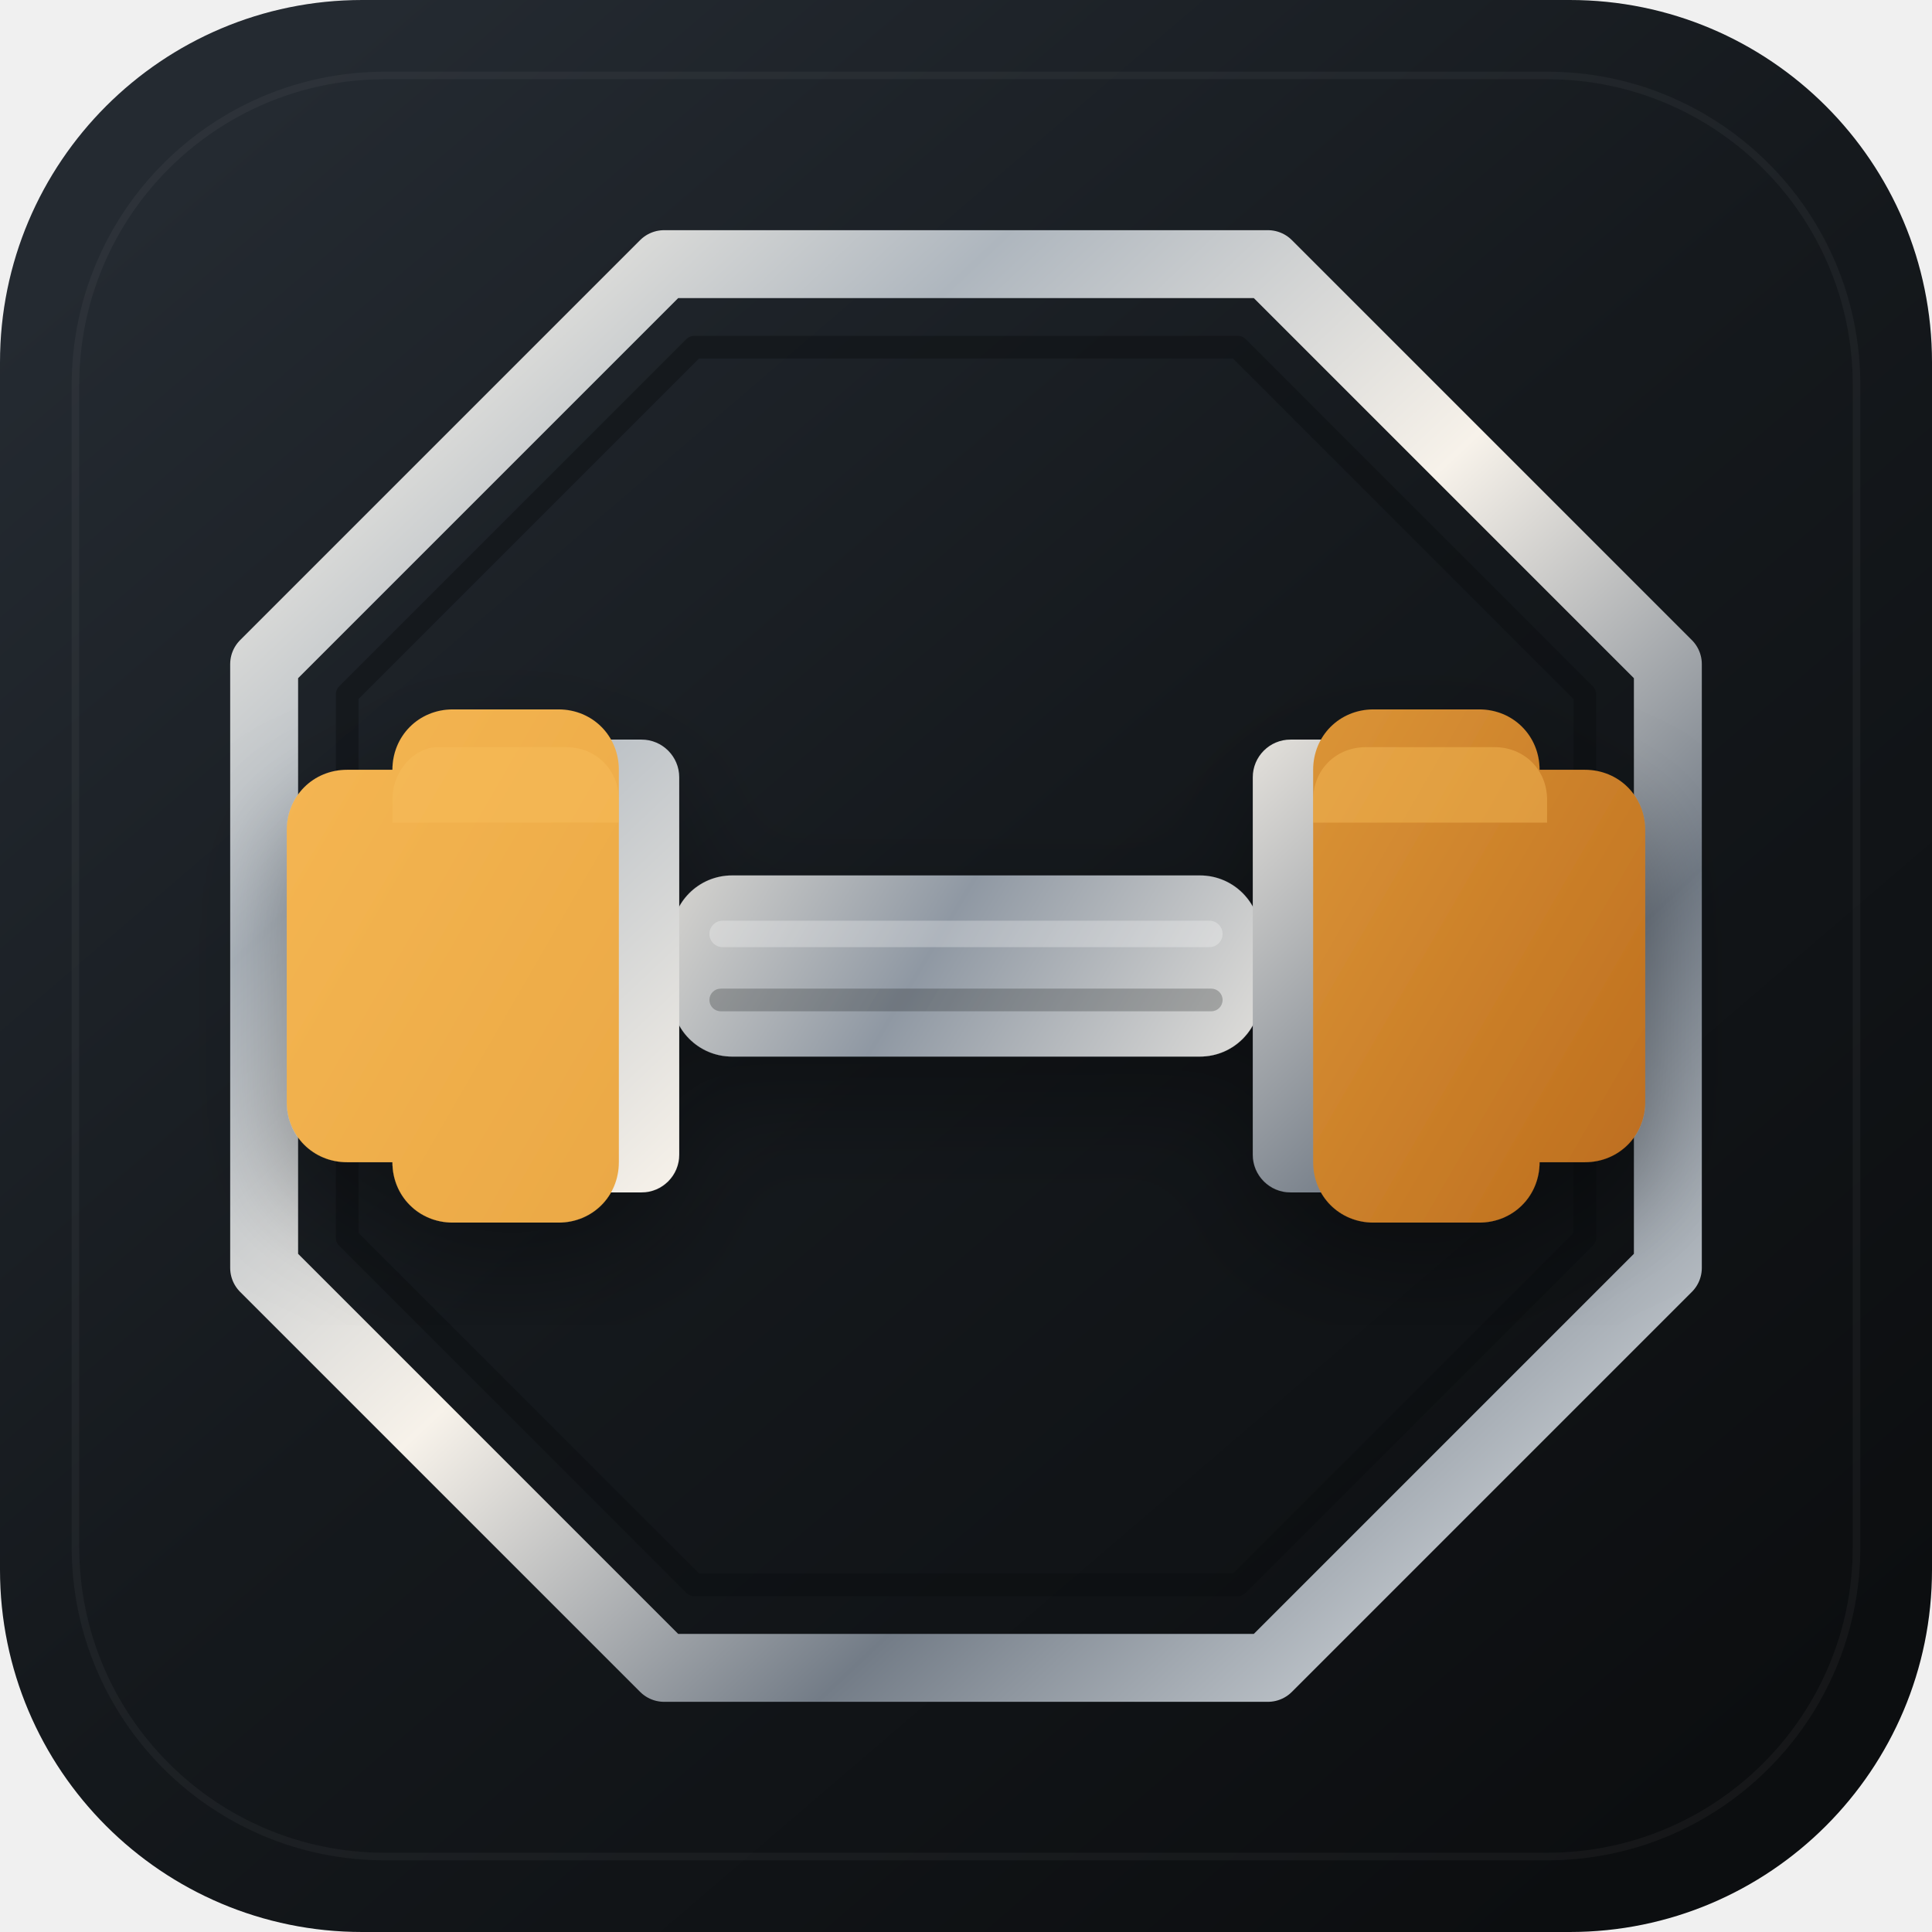
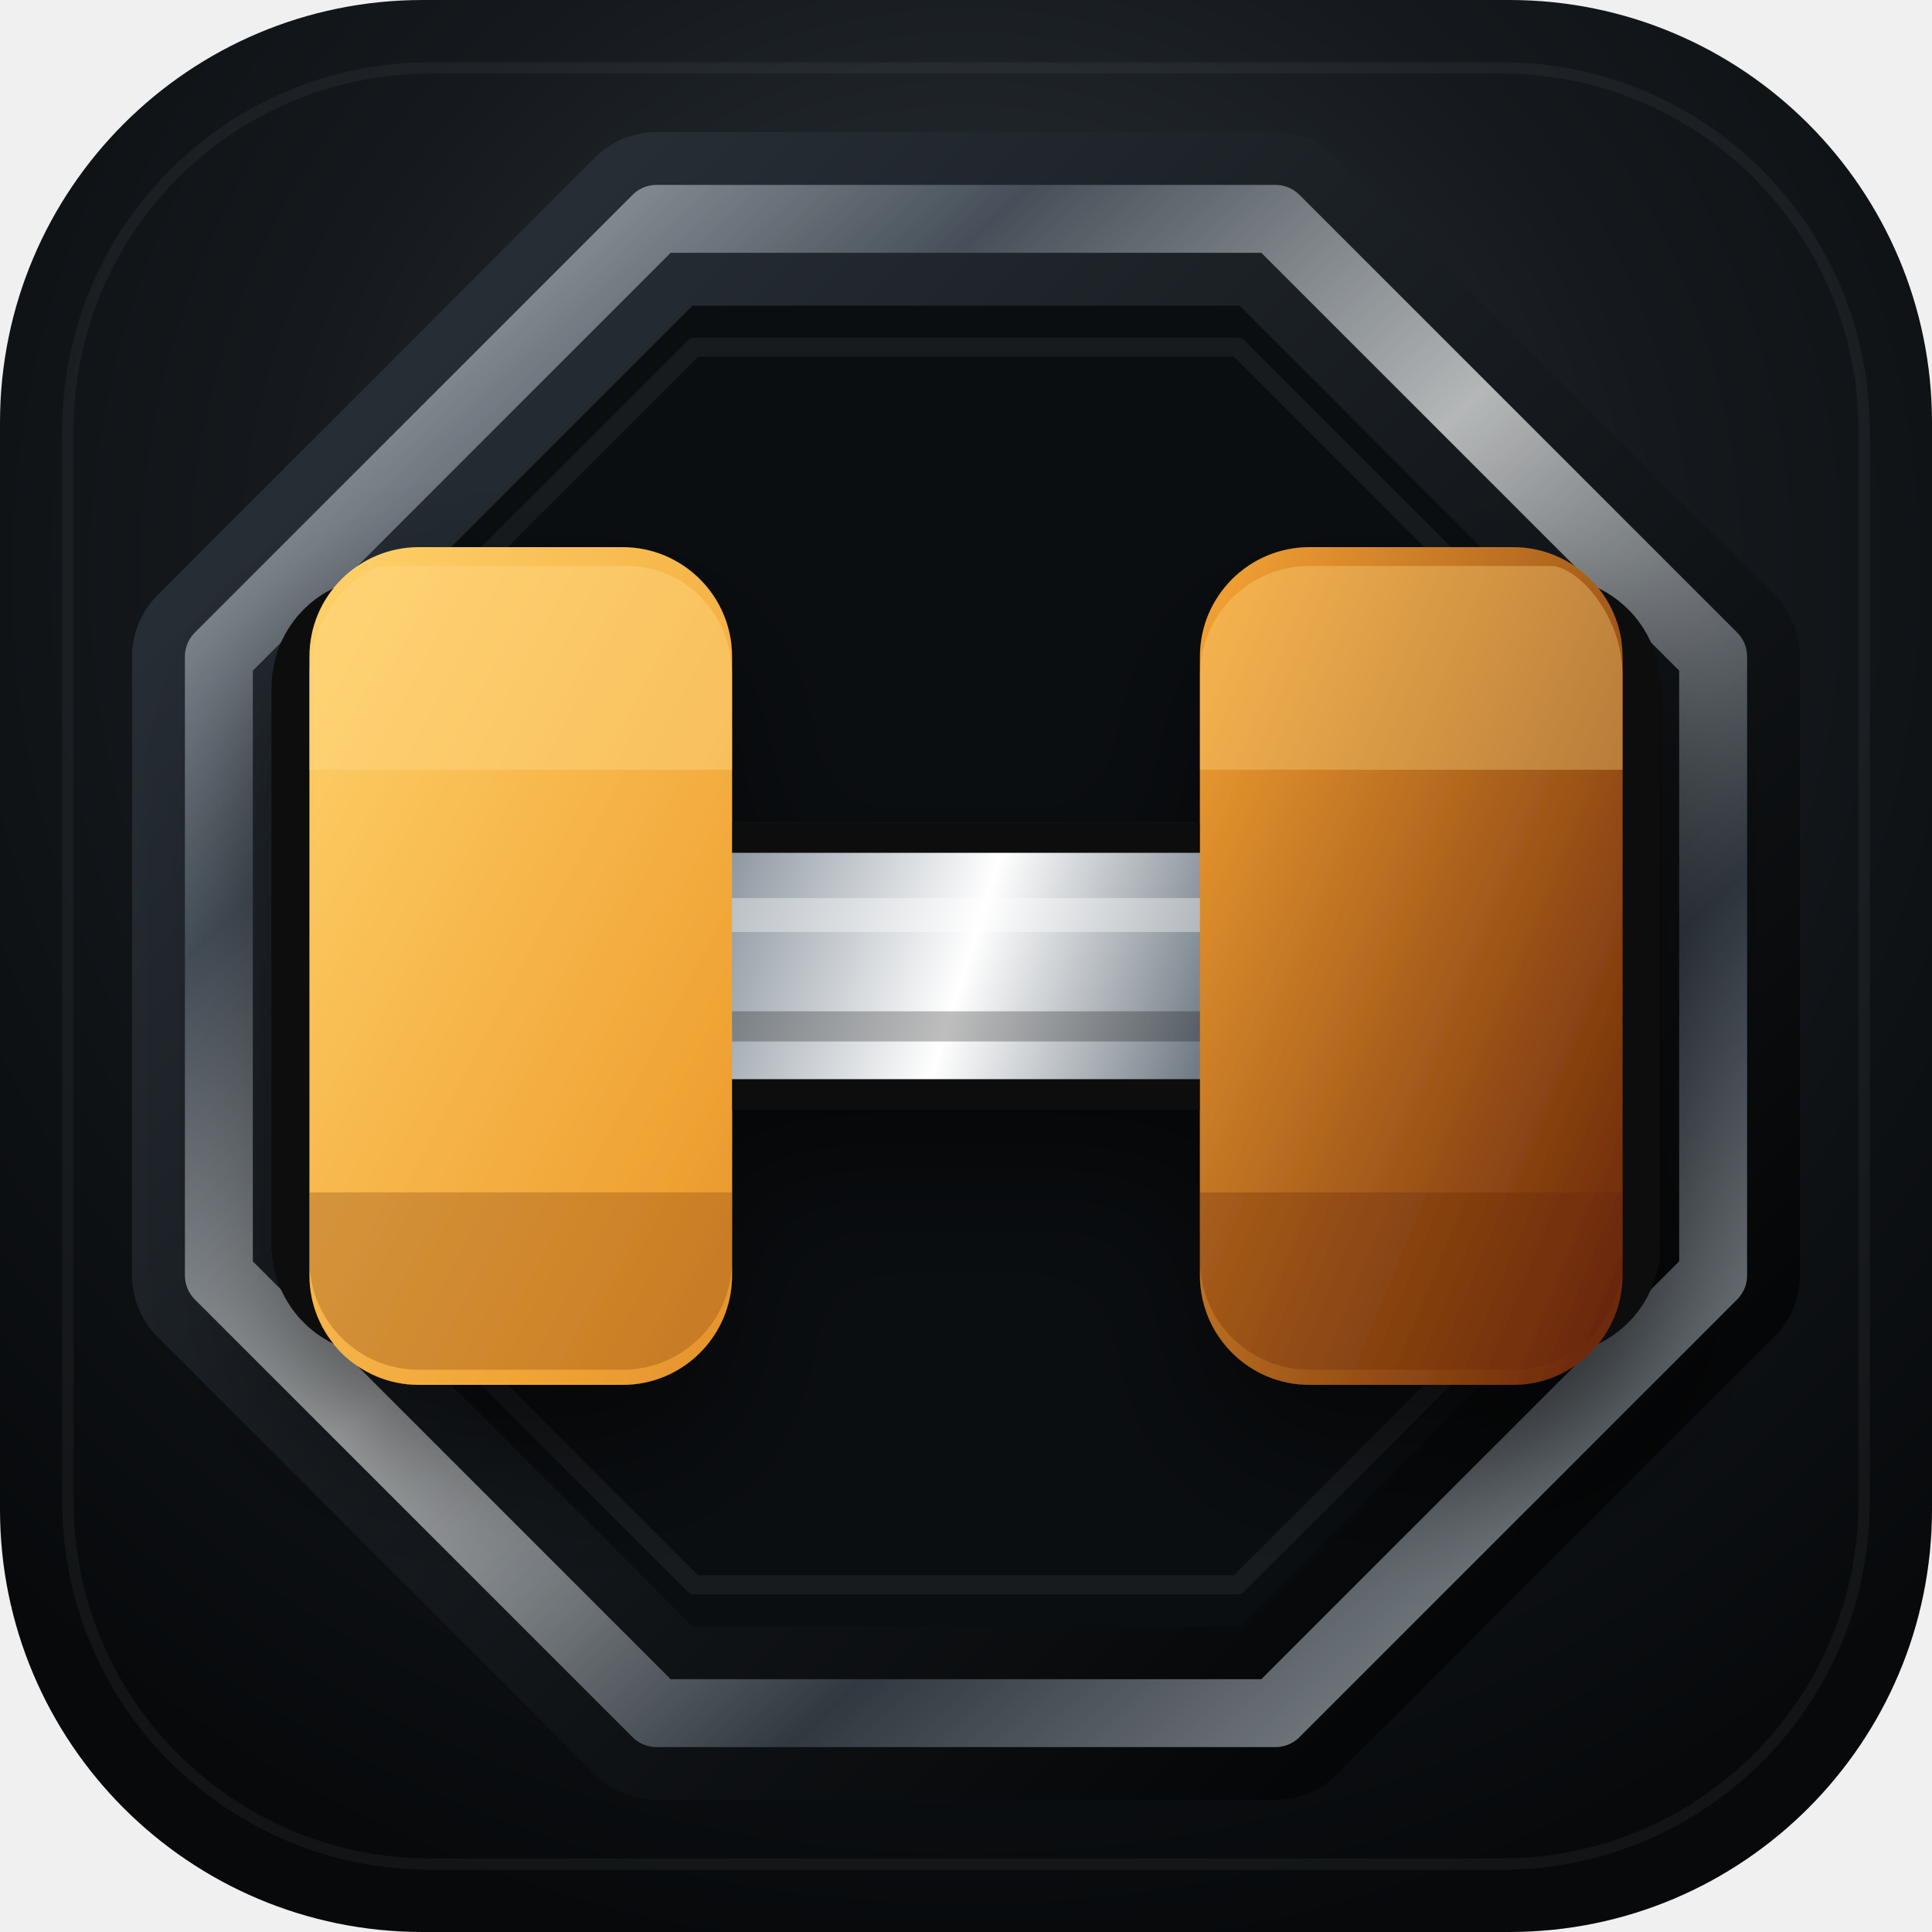
<svg xmlns="http://www.w3.org/2000/svg" viewBox="0 0 512 512" role="img" aria-label="The Forge">
  <defs>
-     <linearGradient id="bg" x1="64" y1="32" x2="448" y2="480" gradientUnits="userSpaceOnUse">
-       <stop offset="0" stop-color="#242A31" />
-       <stop offset="0.48" stop-color="#15191D" />
-       <stop offset="1" stop-color="#0C0E10" />
+     <radialGradient id="bg" cx="50%" cy="30%" r="72%">
+       <stop offset="0" stop-color="#30363D" />
+       <stop offset="0.5" stop-color="#15191D" />
+       <stop offset="1" stop-color="#07090B" />
+     </radialGradient>
+     <linearGradient id="rim" x1="86" y1="70" x2="426" y2="442" gradientUnits="userSpaceOnUse">
+       <stop offset="0" stop-color="#C8CDD1" />
+       <stop offset="0.22" stop-color="#515B65" />
+       <stop offset="0.46" stop-color="#E1E3E3" />
+       <stop offset="0.74" stop-color="#3B444D" />
+       <stop offset="1" stop-color="#AEB5BB" />
    </linearGradient>
-     <linearGradient id="steel" x1="92" y1="82" x2="420" y2="430" gradientUnits="userSpaceOnUse">
-       <stop offset="0" stop-color="#F4F0E8" />
-       <stop offset="0.22" stop-color="#AEB6BE" />
-       <stop offset="0.48" stop-color="#F7F2EA" />
-       <stop offset="0.74" stop-color="#737C87" />
-       <stop offset="1" stop-color="#D7DCE0" />
+     <linearGradient id="rimCut" x1="104" y1="104" x2="408" y2="408" gradientUnits="userSpaceOnUse">
+       <stop offset="0" stop-color="#262D34" />
+       <stop offset="1" stop-color="#050607" />
    </linearGradient>
-     <linearGradient id="steelDark" x1="170" y1="204" x2="342" y2="308" gradientUnits="userSpaceOnUse">
-       <stop offset="0" stop-color="#ECE7DE" />
-       <stop offset="0.45" stop-color="#8F98A3" />
-       <stop offset="1" stop-color="#F3EFE8" />
+     <linearGradient id="plate" x1="74" y1="164" x2="438" y2="356" gradientUnits="userSpaceOnUse">
+       <stop offset="0" stop-color="#FFD16A" />
+       <stop offset="0.38" stop-color="#F0A334" />
+       <stop offset="0.72" stop-color="#C96C1E" />
+       <stop offset="1" stop-color="#7D310B" />
    </linearGradient>
-     <linearGradient id="amber" x1="100" y1="166" x2="412" y2="346" gradientUnits="userSpaceOnUse">
-       <stop offset="0" stop-color="#F4B552" />
-       <stop offset="0.45" stop-color="#E9A642" />
-       <stop offset="1" stop-color="#BE6F1F" />
+     <linearGradient id="plateSide" x1="82" y1="190" x2="430" y2="334" gradientUnits="userSpaceOnUse">
+       <stop offset="0" stop-color="#B65C18" />
+       <stop offset="0.55" stop-color="#F2A133" />
+       <stop offset="1" stop-color="#6E2A09" />
    </linearGradient>
-     <filter id="softShadow" x="-20%" y="-20%" width="140%" height="140%">
-       <feDropShadow dx="0" dy="12" stdDeviation="14" flood-color="#000000" flood-opacity="0.34" />
+     <linearGradient id="steel" x1="142" y1="220" x2="370" y2="292" gradientUnits="userSpaceOnUse">
+       <stop offset="0" stop-color="#F6F1E8" />
+       <stop offset="0.2" stop-color="#89939D" />
+       <stop offset="0.5" stop-color="#FFFFFF" />
+       <stop offset="0.78" stop-color="#707A84" />
+       <stop offset="1" stop-color="#E4E8EA" />
+     </linearGradient>
+     <filter id="shadow" x="-20%" y="-24%" width="140%" height="152%">
+       <feDropShadow dx="0" dy="20" stdDeviation="18" flood-color="#000000" flood-opacity="0.54" />
    </filter>
  </defs>
-   <rect width="512" height="512" rx="96" fill="url(#bg)" />
-   <rect x="20" y="20" width="472" height="472" rx="82" fill="none" stroke="#FFFFFF" stroke-opacity="0.04" stroke-width="2" />
-   <path d="M176 70h160l106 106v160L336 442H176L70 336V176L176 70Z" fill="none" stroke="url(#steel)" stroke-width="18" stroke-linejoin="round" />
-   <path d="M184 92h144l92 92v144l-92 92H184l-92-92V184l92-92Z" fill="none" stroke="#0B0D0F" stroke-opacity="0.42" stroke-width="6" stroke-linejoin="round" />
-   <g filter="url(#softShadow)">
-     <rect x="178" y="232" width="156" height="48" rx="16" fill="url(#steelDark)" />
-     <rect x="188" y="244" width="136" height="7" rx="3.5" fill="#FFFFFF" fill-opacity="0.28" />
-     <rect x="188" y="262" width="136" height="6" rx="3" fill="#0B0D0F" fill-opacity="0.24" />
-     <rect x="146" y="196" width="34" height="120" rx="10" fill="url(#steel)" />
-     <rect x="332" y="196" width="34" height="120" rx="10" fill="url(#steel)" />
-     <path d="M104 204c0-9 7-16 16-16h28c9 0 16 7 16 16v104c0 9-7 16-16 16h-28c-9 0-16-7-16-16V204Z" fill="url(#amber)" />
-     <path d="M76 220c0-9 7-16 16-16h24v104H92c-9 0-16-7-16-16v-72Z" fill="url(#amber)" />
-     <path d="M348 204c0-9 7-16 16-16h28c9 0 16 7 16 16v104c0 9-7 16-16 16h-28c-9 0-16-7-16-16V204Z" fill="url(#amber)" />
-     <path d="M396 204h24c9 0 16 7 16 16v72c0 9-7 16-16 16h-24V204Z" fill="url(#amber)" />
-     <path d="M116 198h34c8 0 14 6 14 14v6H104v-6c0-8 6-14 12-14Z" fill="#F7C05B" fill-opacity="0.42" />
-     <path d="M362 198h34c8 0 14 6 14 14v6h-62v-6c0-8 6-14 14-14Z" fill="#F7C05B" fill-opacity="0.42" />
+   <rect width="512" height="512" rx="112" fill="url(#bg)" />
+   <rect x="18" y="18" width="476" height="476" rx="96" fill="none" stroke="#FFFFFF" stroke-opacity="0.045" stroke-width="3" />
+   <path d="M174 58h164l116 116v164L338 454H174L58 338V174L174 58Z" fill="#0B0E11" stroke="url(#rimCut)" stroke-width="46" stroke-linejoin="round" />
+   <path d="M174 58h164l116 116v164L338 454H174L58 338V174L174 58Z" fill="none" stroke="url(#rim)" stroke-width="18" stroke-linejoin="round" opacity="0.78" />
+   <path d="M184 92h144l92 92v144l-92 92H184l-92-92V184l92-92Z" fill="none" stroke="#FFFFFF" stroke-opacity="0.055" stroke-width="5" stroke-linejoin="round" />
+   <g filter="url(#shadow)">
+     <rect x="132" y="218" width="248" height="76" rx="26" fill="#080A0C" />
+     <rect x="146" y="226" width="220" height="60" rx="22" fill="url(#steel)" />
+     <rect x="166" y="238" width="180" height="9" rx="4.5" fill="#FFFFFF" fill-opacity="0.36" />
+     <rect x="168" y="268" width="176" height="8" rx="4" fill="#040506" fill-opacity="0.26" />
+     <rect x="110" y="186" width="62" height="140" rx="18" fill="url(#rim)" />
+     <rect x="340" y="186" width="62" height="140" rx="18" fill="url(#rim)" />
+     <path d="M72 182c0-16 13-29 29-29h58c16 0 29 13 29 29v148c0 16-13 29-29 29h-58c-16 0-29-13-29-29V182Z" fill="#090B0D" />
+     <path d="M82 174c0-16 13-29 29-29h54c16 0 29 13 29 29v164c0 16-13 29-29 29h-54c-16 0-29-13-29-29V174Z" fill="url(#plate)" />
+     <path d="M102 150h64c16 0 28 13 28 29v25H82v-25c0-16 13-29 20-29Z" fill="#FFD985" fill-opacity="0.42" />
+     <path d="M82 316h112v18c0 16-13 29-29 29h-54c-16 0-29-13-29-29v-18Z" fill="#78320B" fill-opacity="0.28" />
+     <path d="M324 182c0-16 13-29 29-29h58c16 0 29 13 29 29v148c0 16-13 29-29 29h-58c-16 0-29-13-29-29V182Z" fill="#090B0D" />
+     <path d="M318 174c0-16 13-29 29-29h54c16 0 29 13 29 29v164c0 16-13 29-29 29h-54c-16 0-29-13-29-29V174Z" fill="url(#plateSide)" />
+     <path d="M347 150h64c7 0 19 13 19 29v25H318v-25c0-16 13-29 29-29Z" fill="#FFD985" fill-opacity="0.34" />
+     <path d="M318 316h112v18c0 16-13 29-29 29h-54c-16 0-29-13-29-29v-18Z" fill="#652608" fill-opacity="0.3" />
  </g>
</svg>
